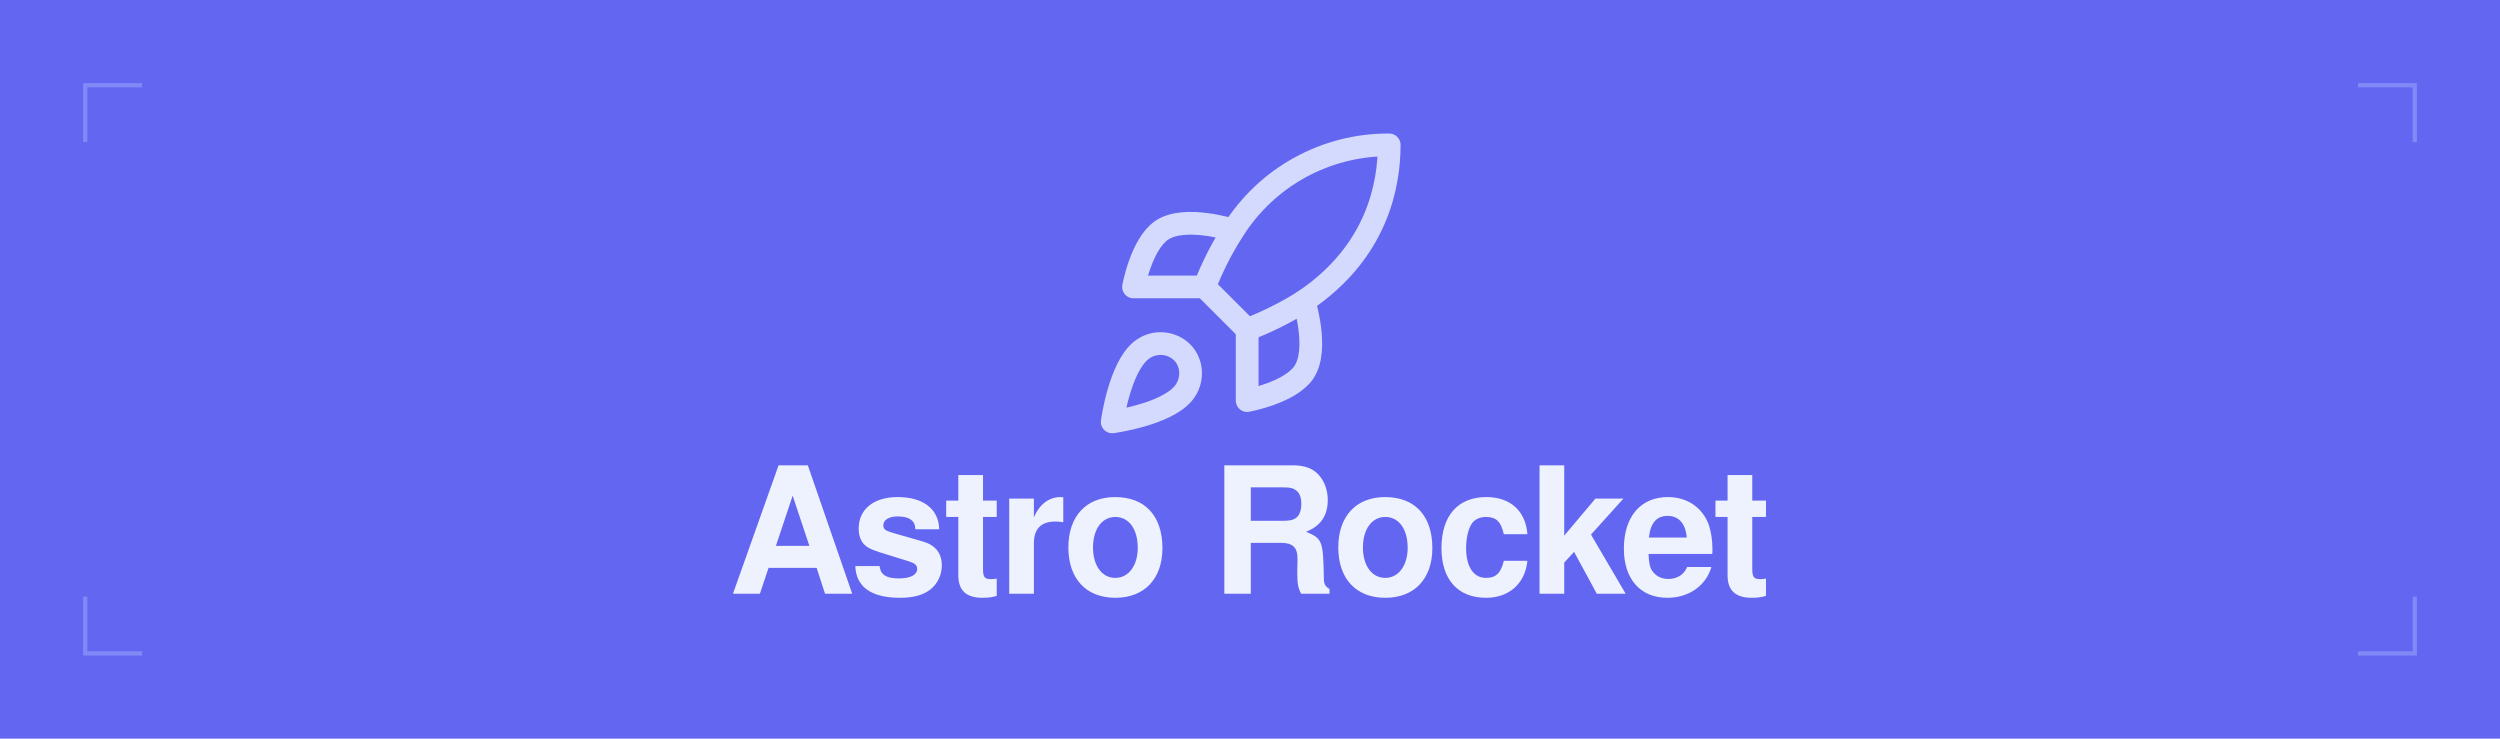
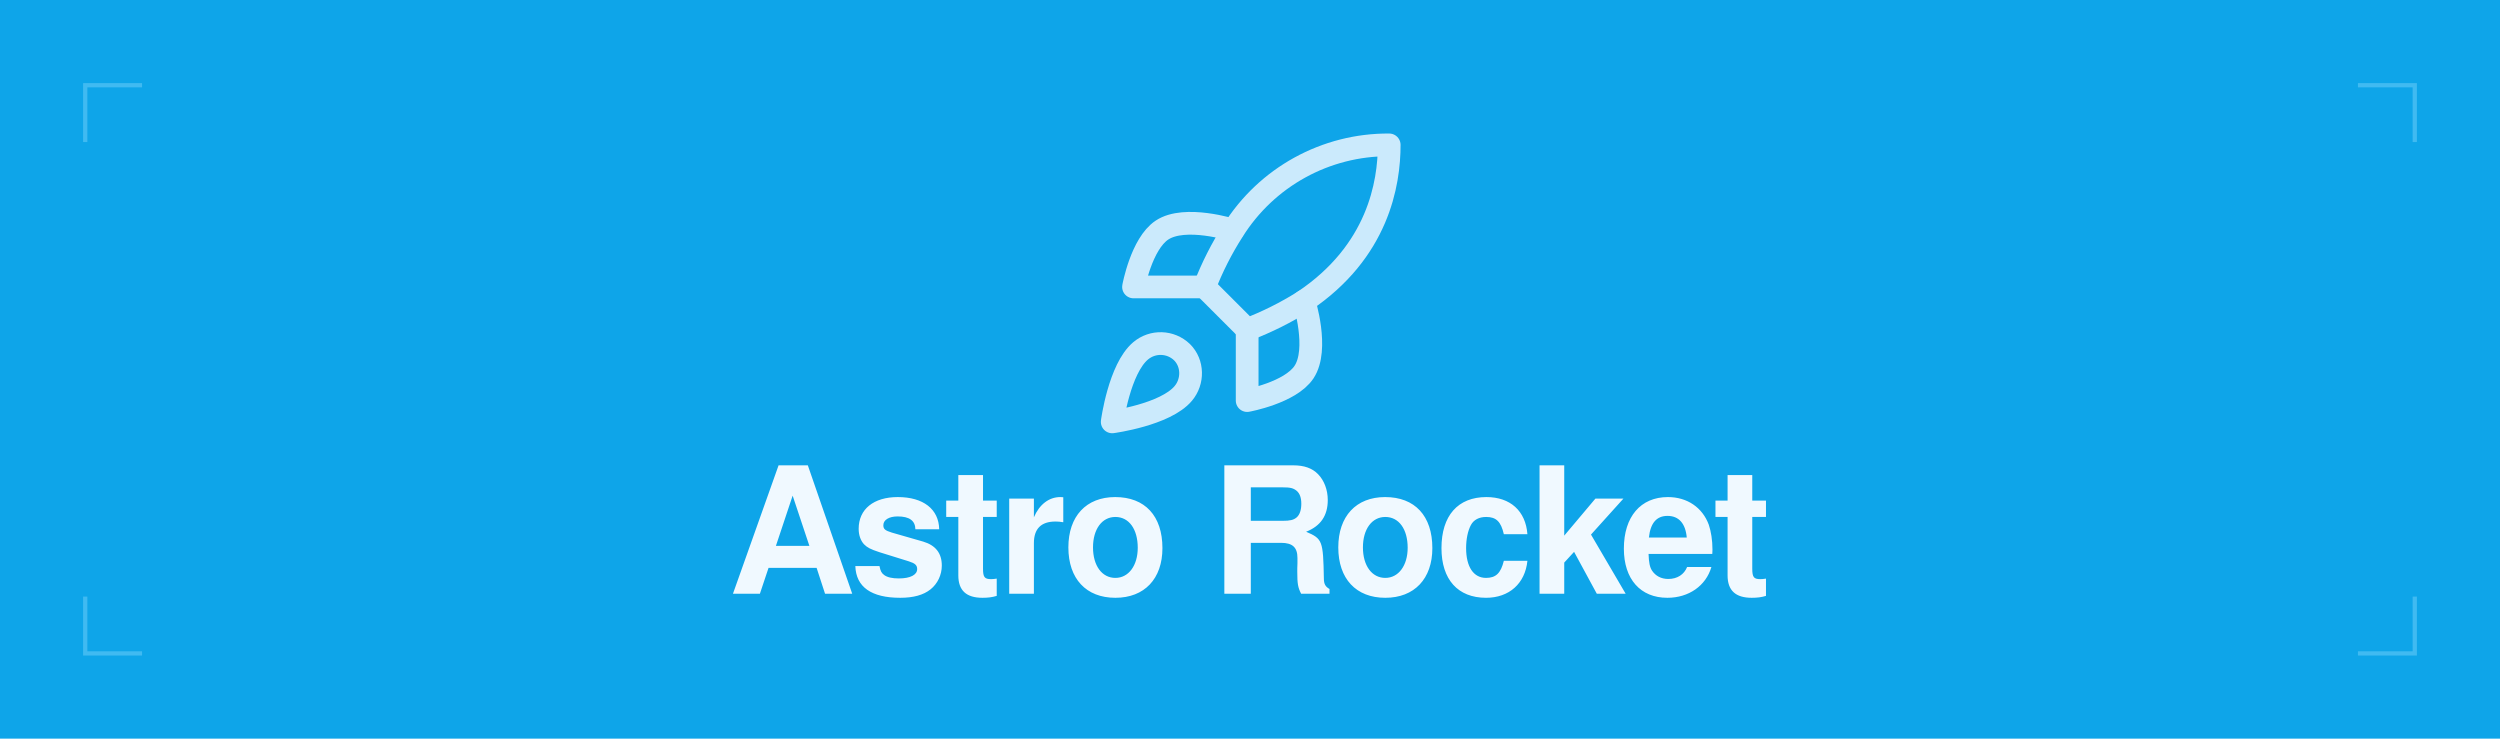
<svg xmlns="http://www.w3.org/2000/svg" width="880" height="260" viewBox="0 0 880 260" fill="none">
-   <rect width="880" height="260" fill="#6366f1" />
-   <g transform="translate(379, 41) scale(5)" stroke="#e0e7ff" stroke-width="1.6" stroke-linecap="round" stroke-linejoin="round" fill="none" opacity="0.9">
+   <rect width="880" height="260" fill="#0ea5e9" />
+   <g transform="translate(379, 41) scale(5)" stroke="#e0f2fe" stroke-width="1.6" stroke-linecap="round" stroke-linejoin="round" fill="none" opacity="0.9">
    <path d="M4.5 16.5c-1.5 1.26-2 5-2 5s3.74-.5 5-2c.71-.84.7-2.13-.09-2.91a2.18 2.18 0 0 0-2.91-.09z" />
    <path d="m12 15-3-3a22 22 0 0 1 2-3.95A12.88 12.88 0 0 1 22 2c0 2.72-.78 7.5-6 11a22.35 22.35 0 0 1-4 2z" />
    <path d="M9 12H4s.55-3.03 2-4c1.62-1.08 5 0 5 0" />
    <path d="M12 15v5s3.03-.55 4-2c1.08-1.62 0-5 0-5" />
  </g>
-   <text x="440" y="209" text-anchor="middle" font-family="system-ui, -apple-system, 'Segoe UI', Helvetica, Arial, sans-serif" font-weight="800" font-size="62" letter-spacing="-1.5" fill="#eef2ff">Astro Rocket</text>
-   <path d="M 30 50 L 30 30 L 50 30" stroke="#a5b4fc" stroke-width="1.5" fill="none" stroke-opacity="0.45" />
-   <path d="M 830 30 L 850 30 L 850 50" stroke="#a5b4fc" stroke-width="1.5" fill="none" stroke-opacity="0.45" />
-   <path d="M 30 210 L 30 230 L 50 230" stroke="#a5b4fc" stroke-width="1.5" fill="none" stroke-opacity="0.45" />
-   <path d="M 830 230 L 850 230 L 850 210" stroke="#a5b4fc" stroke-width="1.5" fill="none" stroke-opacity="0.45" />
+   <text x="440" y="209" text-anchor="middle" font-family="system-ui, -apple-system, 'Segoe UI', Helvetica, Arial, sans-serif" font-weight="800" font-size="62" letter-spacing="-1.5" fill="#f0f9ff">Astro Rocket</text>
+   <path d="M 30 50 L 30 30 L 50 30" stroke="#7dd3fc" stroke-width="1.5" fill="none" stroke-opacity="0.45" />
+   <path d="M 830 30 L 850 30 L 850 50" stroke="#7dd3fc" stroke-width="1.5" fill="none" stroke-opacity="0.45" />
+   <path d="M 30 210 L 30 230 L 50 230" stroke="#7dd3fc" stroke-width="1.5" fill="none" stroke-opacity="0.45" />
+   <path d="M 830 230 L 850 230 L 850 210" stroke="#7dd3fc" stroke-width="1.5" fill="none" stroke-opacity="0.45" />
</svg>
